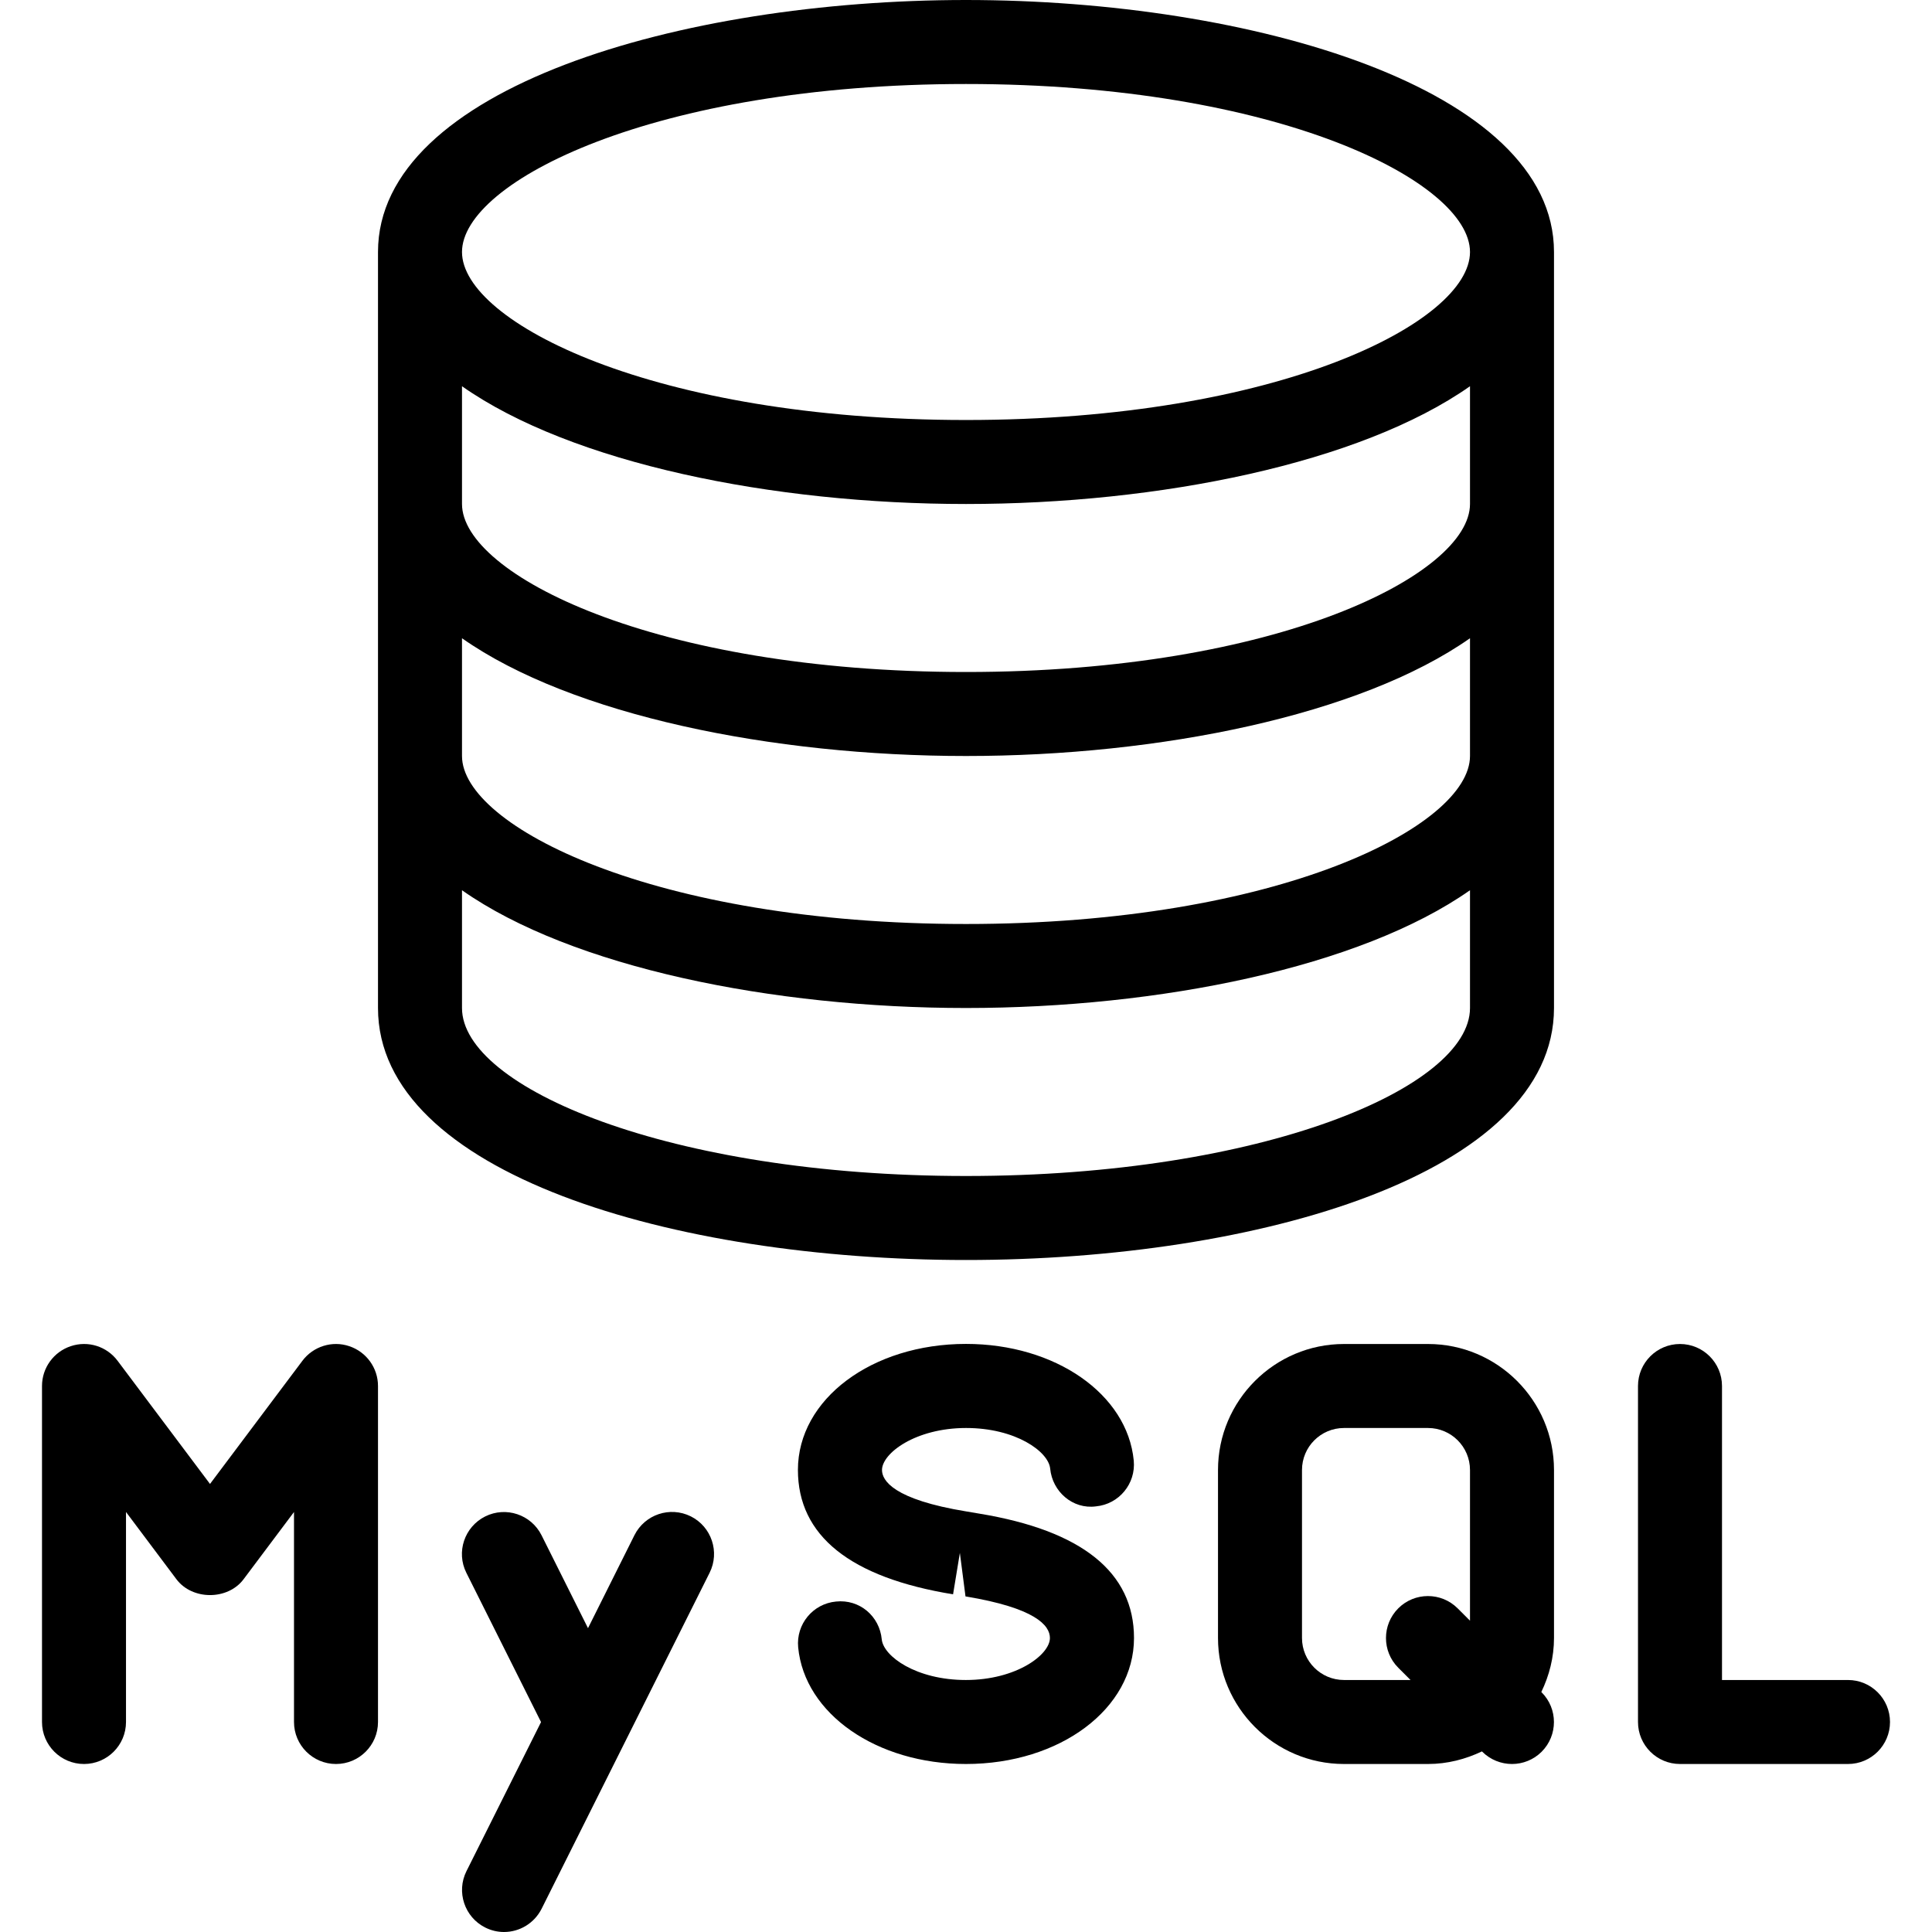
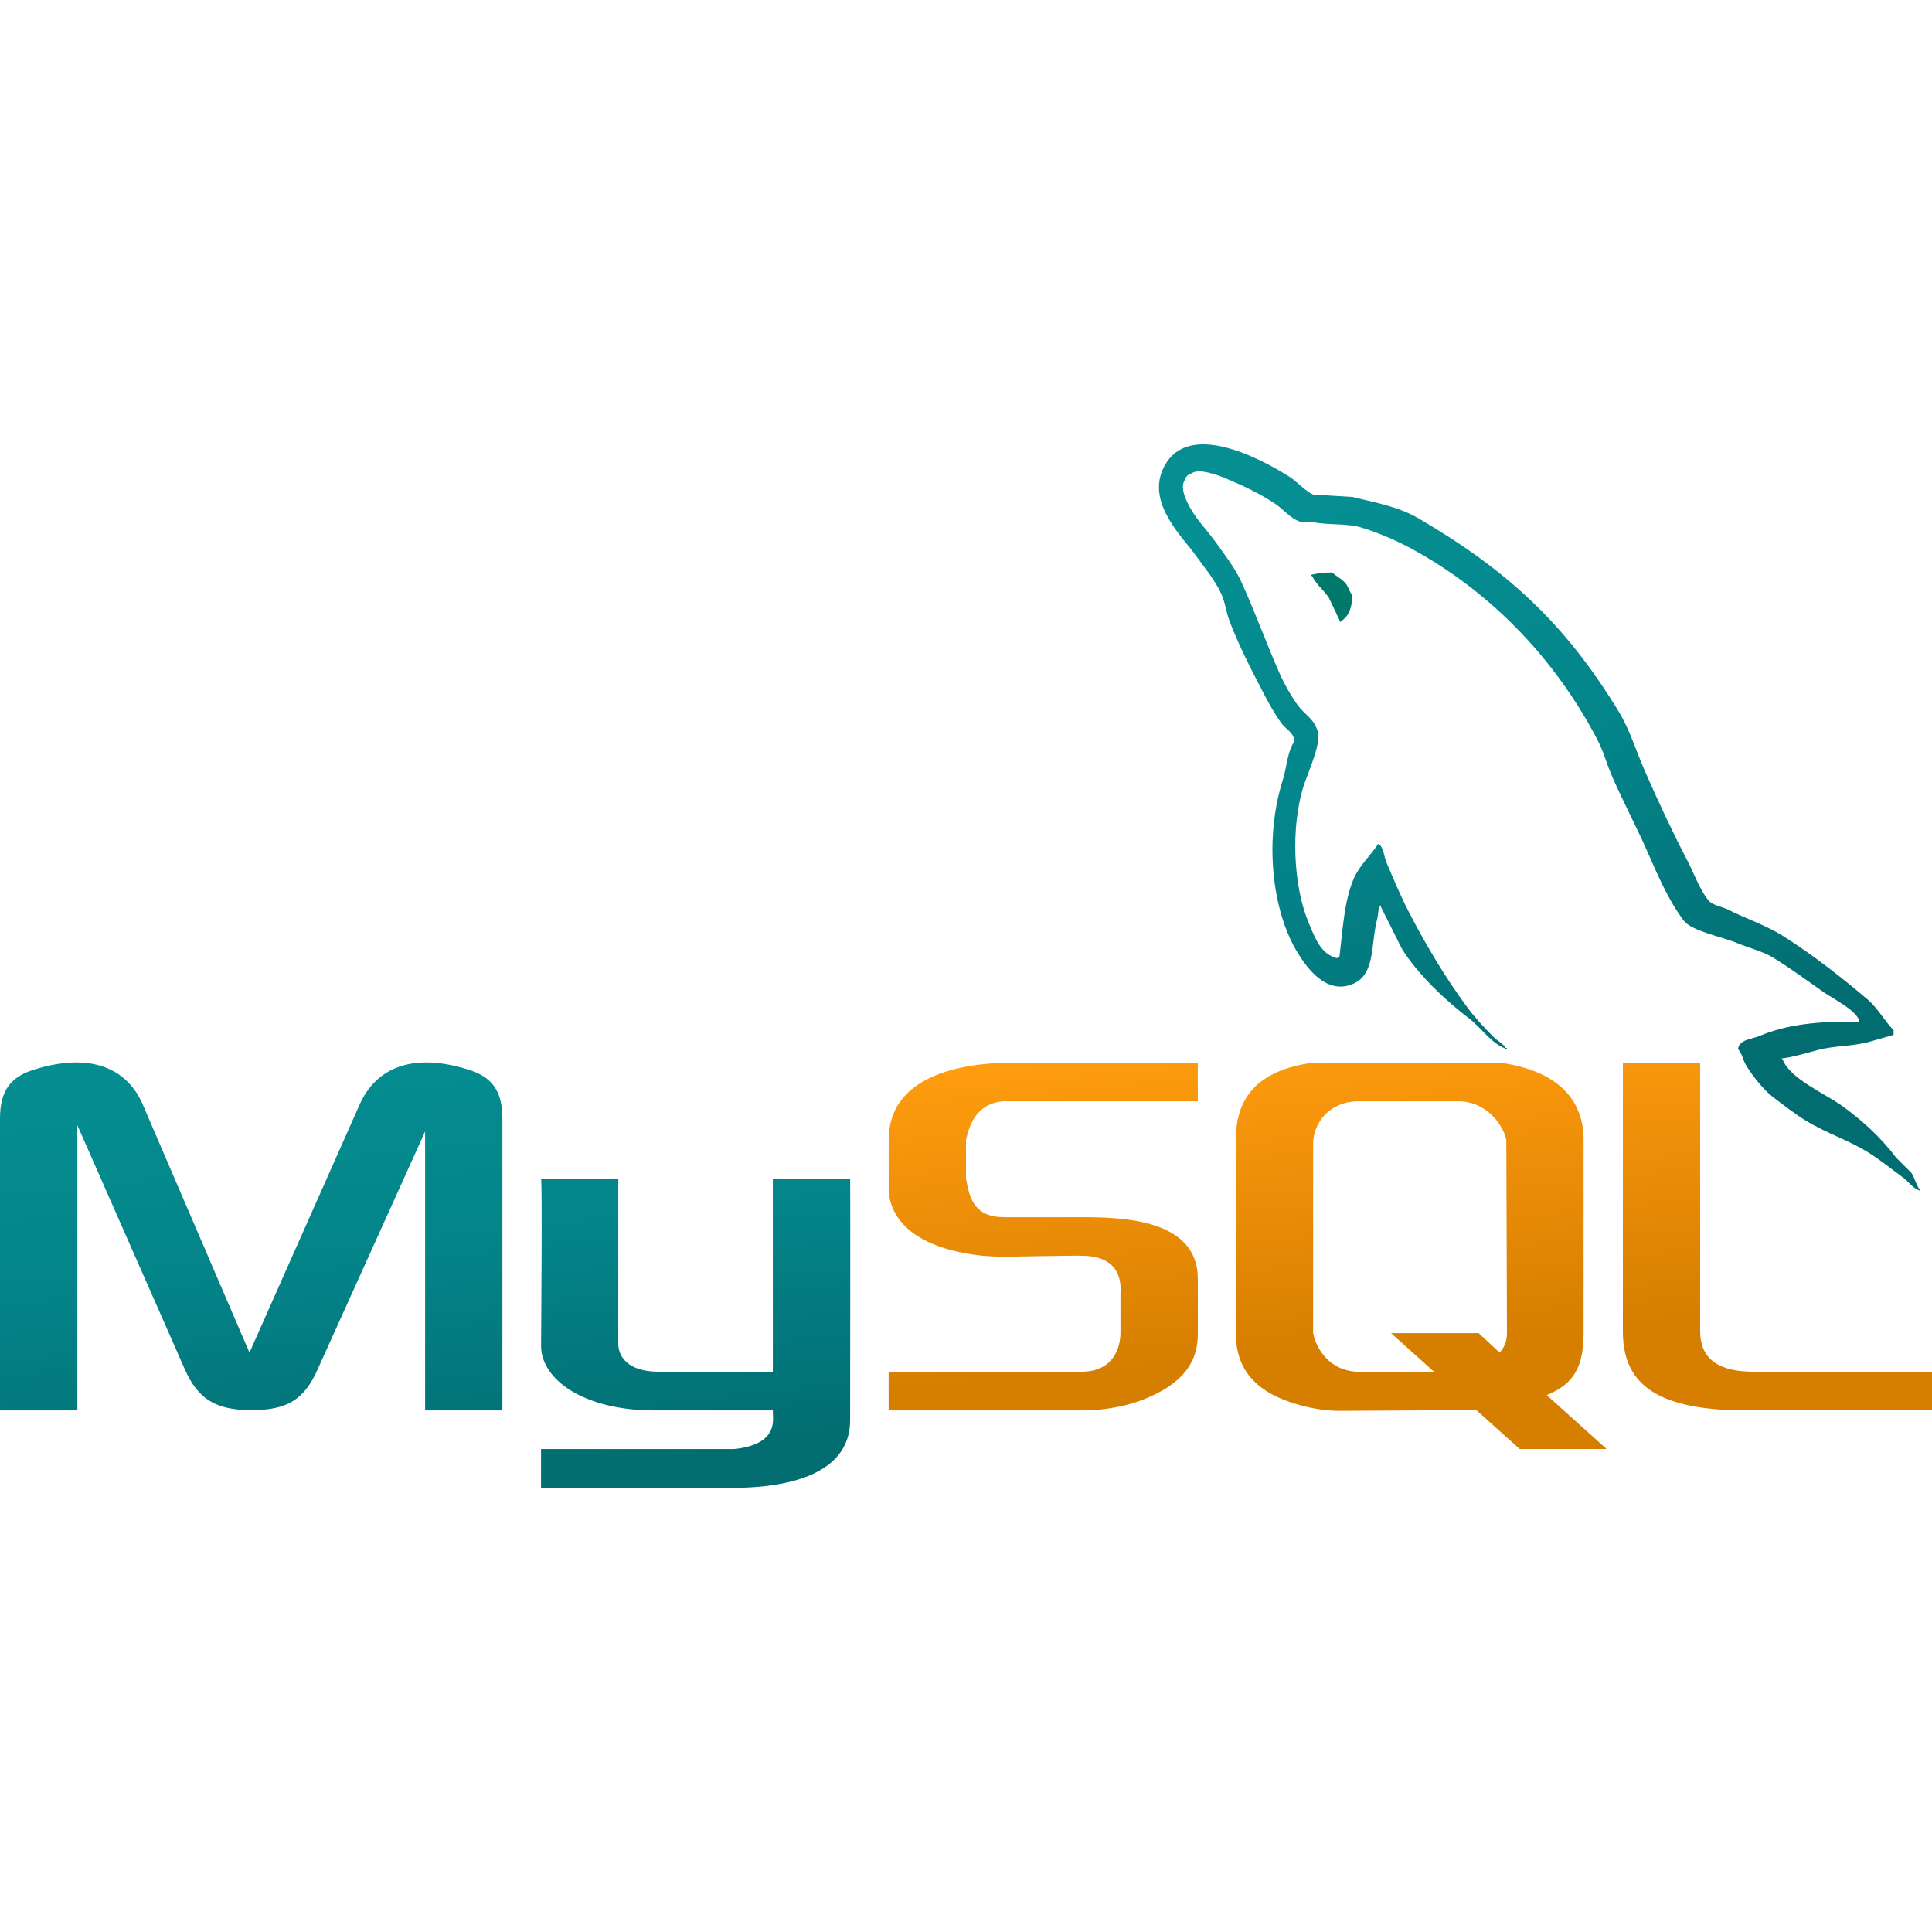
- <svg xmlns="http://www.w3.org/2000/svg" version="1.1" id="Layer_1" x="0px" y="0px" viewBox="0 0 490.667 490.667" style="enable-background:new 0 0 490.667 490.667;" xml:space="preserve">
-   <g>
-     <g>
-       <path d="M245.333,0C172.928,0,96,22.421,96,64v192c0,42.027,75.115,64,149.333,64s149.333-21.973,149.333-64V64    C394.667,22.421,317.739,0,245.333,0z M373.333,256c0,20.181-52.565,42.667-128,42.667s-128-22.485-128-42.667v-29.909    c27.883,19.584,78.933,29.909,128,29.909s100.117-10.325,128-29.909V256z M373.333,192c0,17.813-48.704,42.667-128,42.667    s-128-24.853-128-42.667v-29.909c27.883,19.584,78.933,29.909,128,29.909s100.117-10.325,128-29.909V192z M373.333,128    c0,17.813-48.704,42.667-128,42.667s-128-24.853-128-42.667V98.091c27.883,19.584,78.933,29.909,128,29.909    s100.117-10.325,128-29.909V128z M245.333,106.667c-79.296,0-128-24.853-128-42.667c0-17.813,48.704-42.667,128-42.667    s128,24.853,128,42.667C373.333,81.813,324.629,106.667,245.333,106.667z" />
-     </g>
-   </g>
-   <g>
-     <g>
-       <path d="M248.661,384.405l-3.157-0.533C226.795,380.821,224,375.957,224,373.333c0-4.245,8.512-10.667,21.355-10.667    c12.608,0,20.928,5.995,21.355,10.304c0.555,5.867,5.739,10.389,11.627,9.6c5.867-0.555,10.155-5.76,9.6-11.627    c-1.621-16.896-19.925-29.632-42.603-29.632c-23.936,0-42.688,14.059-42.688,32c0,16.704,13.248,27.328,39.403,31.595    l1.728-10.517l1.429,11.051c17.728,2.923,21.44,7.36,21.44,10.56c0,4.245-8.512,10.667-21.355,10.667    c-12.608,0-20.928-6.016-21.355-10.325c-0.555-5.867-5.611-10.24-11.627-9.6c-5.867,0.555-10.155,5.76-9.6,11.627    C204.331,435.264,222.635,448,245.312,448C269.248,448,288,433.941,288,416C288,399.317,274.773,388.693,248.661,384.405z" />
-     </g>
-   </g>
-   <g>
-     <g>
-       <path d="M394.667,373.333c0-17.643-14.357-32-32-32h-21.333c-17.643,0-32,14.357-32,32V416c0,17.643,14.357,32,32,32h21.333    c4.928,0,9.536-1.216,13.696-3.2l0.085,0.085c2.091,2.069,4.821,3.115,7.552,3.115s5.461-1.045,7.531-3.115    c4.16-4.16,4.16-10.923,0-15.083l-0.085-0.085c2.005-4.16,3.221-8.789,3.221-13.717V373.333z M373.333,411.605l-3.136-3.136    c-4.16-4.16-10.923-4.16-15.083,0c-4.16,4.16-4.16,10.923,0,15.083l3.115,3.115h-16.896c-5.888,0-10.667-4.779-10.667-10.667    v-42.667c0-5.888,4.779-10.667,10.667-10.667h21.333c5.888,0,10.667,4.779,10.667,10.667V411.605z" />
-     </g>
-   </g>
-   <g>
-     <g>
-       <path d="M469.333,426.667h-32V352c0-5.888-4.779-10.667-10.667-10.667c-5.888,0-10.667,4.779-10.667,10.667v85.333    c0,5.888,4.779,10.667,10.667,10.667h42.667c5.888,0,10.667-4.779,10.667-10.667C480,431.445,475.221,426.667,469.333,426.667z" />
-     </g>
-   </g>
-   <g>
-     <g>
-       <path d="M175.445,385.109c-5.291-2.624-11.669-0.491-14.315,4.779l-11.797,23.616l-11.797-23.595    c-2.645-5.269-9.045-7.403-14.315-4.779c-5.269,2.645-7.424,9.045-4.779,14.315l18.965,37.909l-18.944,37.867    c-2.624,5.269-0.491,11.669,4.779,14.315c1.536,0.768,3.157,1.131,4.757,1.131c3.904,0,7.659-2.155,9.557-5.909l42.667-85.333    C182.848,394.155,180.715,387.755,175.445,385.109z" />
-     </g>
-   </g>
-   <g>
-     <g>
-       <path d="M88.704,341.888c-4.331-1.472-9.152,0.043-11.904,3.712l-23.467,31.275L29.867,345.6    c-2.752-3.669-7.509-5.184-11.904-3.712c-4.352,1.451-7.296,5.525-7.296,10.112v85.333c0,5.888,4.779,10.667,10.667,10.667    S32,443.221,32,437.333V384l12.8,17.067c4.032,5.376,13.056,5.376,17.067,0L74.667,384v53.333c0,5.888,4.779,10.667,10.667,10.667    S96,443.221,96,437.333V352C96,347.413,93.056,343.339,88.704,341.888z" />
-     </g>
-   </g>
-   <g>
- </g>
-   <g>
- </g>
-   <g>
- </g>
-   <g>
- </g>
-   <g>
- </g>
-   <g>
- </g>
-   <g>
- </g>
-   <g>
- </g>
-   <g>
- </g>
-   <g>
- </g>
-   <g>
- </g>
-   <g>
- </g>
-   <g>
- </g>
-   <g>
- </g>
-   <g>
- </g>
+ <svg xmlns="http://www.w3.org/2000/svg" viewBox="0 0 48 48" width="256px" height="256px">
+   <linearGradient id="eDMgMixeD6M6EYSYBuJ8ya" x1="9.8" x2="11.081" y1="25.236" y2="36.899" gradientUnits="userSpaceOnUse">
+     <stop offset="0" stop-color="#058f92" />
+     <stop offset=".5" stop-color="#038489" />
+     <stop offset="1" stop-color="#026d71" />
+   </linearGradient>
+   <path fill="url(#eDMgMixeD6M6EYSYBuJ8ya)" d="M0.002,35.041h1.92v-7.085l2.667,6.057c0.329,0.755,0.779,1.022,1.662,1.022 s1.315-0.267,1.644-1.022l2.667-5.902v6.93h1.92v-7.258c0-0.697-0.277-1.035-0.849-1.209c-1.367-0.43-2.285-0.059-2.7,0.872 l-2.735,6.16l-2.649-6.16c-0.398-0.93-1.332-1.302-2.7-0.872C0.277,26.748,0,27.085,0,27.782v7.258H0.002z M13.441,29.281h1.92 v4.055c-0.015,0.2,0.064,0.731,0.99,0.745c0.472,0.008,2.821,0,2.85,0v-4.8h1.92c0.008,0,0,5.968,0,5.993 c0.01,1.472-1.828,1.662-2.673,1.687h-5.006v-0.96c0.01,0,4.787,0.001,4.801,0c1.088-0.115,0.959-0.714,0.959-0.896v-0.064H16.19 c-1.67-0.015-2.735-0.751-2.747-1.59C13.441,33.373,13.479,29.317,13.441,29.281z" />
+   <linearGradient id="eDMgMixeD6M6EYSYBuJ8yb" x1="34.224" x2="35.101" y1="25.644" y2="35.217" gradientUnits="userSpaceOnUse">
+     <stop offset="0" stop-color="#ff9c0f" />
+     <stop offset=".813" stop-color="#d67e00" />
+   </linearGradient>
+   <path fill="url(#eDMgMixeD6M6EYSYBuJ8yb)" d="M22.081,35.041h4.807c0.63,0,1.242-0.132,1.728-0.36c0.81-0.372,1.144-0.875,1.144-1.536 v-1.368c0-1.476-1.83-1.536-2.88-1.536h-1.92c-0.755,0-0.87-0.456-0.96-0.96v-0.96c0.09-0.384,0.258-0.9,0.923-0.96 c0.773,0,4.836,0,4.836,0v-0.96h-4.566c-0.755,0-3.114,0.09-3.114,1.92v1.187c0,0.84,0.738,1.524,2.34,1.692 c0.18,0.012,0.36,0.024,0.539,0.024c0,0,1.866-0.036,1.92-0.024c1.08,0,0.96,0.84,0.96,0.96v0.96c0,0.132-0.03,0.96-0.971,0.96 c-0.072,0-4.789,0-4.789,0V35.041z M40.32,33.08c0,1.159,0.655,1.809,2.392,1.939c0.162,0.011,0.325,0.021,0.488,0.021H48v-0.96 h-4.435c-0.991,0-1.325-0.416-1.325-1.011v-6.669h-1.92V33.08z M30.704,33.121v-4.8c0-1.02,0.5-1.724,1.916-1.92h0.672h3.447h0.525 c1.416,0.196,2.08,0.899,2.08,1.92v4.782c0,0.827-0.215,1.271-0.916,1.559L39.916,36h-2.16l-1.07-0.96h-1.257l-2.136,0.012 c-0.309,0-0.635-0.043-0.993-0.141C31.226,34.618,30.704,34.054,30.704,33.121z M32.624,33.121c0.098,0.467,0.473,0.96,1.14,0.96 h1.864l-1.068-0.96h2.175l0.519,0.482c0,0,0.186-0.152,0.186-0.482c0-0.33-0.016-4.8-0.016-4.8c-0.098-0.434-0.538-0.96-1.188-0.96 h-2.471c-0.749,0-1.14,0.548-1.14,1.058L32.624,33.121L32.624,33.121z" />
+   <linearGradient id="eDMgMixeD6M6EYSYBuJ8yc" x1="35.029" x2="40.355" y1="11.716" y2="26.75" gradientUnits="userSpaceOnUse">
+     <stop offset="0" stop-color="#058f92" />
+     <stop offset=".5" stop-color="#038489" />
+     <stop offset="1" stop-color="#026d71" />
+   </linearGradient>
+   <path fill="url(#eDMgMixeD6M6EYSYBuJ8yc)" d="M46.199,25.389c-1.031-0.028-1.818,0.068-2.491,0.351c-0.191,0.081-0.496,0.083-0.528,0.323 c0.105,0.11,0.121,0.275,0.205,0.41c0.16,0.26,0.432,0.609,0.674,0.791c0.265,0.2,0.538,0.414,0.821,0.587 c0.504,0.307,1.067,0.483,1.553,0.791c0.286,0.181,0.57,0.411,0.85,0.615c0.138,0.102,0.23,0.259,0.41,0.323 c0-0.01,0-0.019,0-0.029c-0.094-0.12-0.119-0.285-0.205-0.411c-0.127-0.127-0.254-0.254-0.381-0.381 c-0.372-0.494-0.846-0.929-1.348-1.289c-0.401-0.288-1.298-0.677-1.466-1.143c-0.01-0.01-0.019-0.019-0.03-0.03 c0.284-0.032,0.617-0.135,0.879-0.205c0.441-0.118,0.834-0.087,1.289-0.205c0.205-0.059,0.41-0.117,0.615-0.176 c0-0.039,0-0.078,0-0.117c-0.23-0.236-0.395-0.548-0.645-0.762c-0.657-0.559-1.373-1.117-2.11-1.583 c-0.409-0.258-0.915-0.426-1.348-0.645c-0.146-0.074-0.402-0.112-0.498-0.234c-0.228-0.29-0.351-0.659-0.527-0.996 c-0.368-0.708-0.73-1.482-1.055-2.227c-0.223-0.508-0.368-1.01-0.645-1.466c-1.331-2.188-2.764-3.509-4.982-4.807 c-0.472-0.276-1.041-0.385-1.642-0.528c-0.323-0.019-0.645-0.039-0.968-0.059c-0.197-0.083-0.401-0.323-0.587-0.44 c-0.735-0.465-2.621-1.475-3.165-0.147c-0.344,0.838,0.514,1.656,0.821,2.081c0.215,0.298,0.491,0.632,0.645,0.968 c0.101,0.22,0.119,0.441,0.205,0.674c0.213,0.574,0.55,1.228,0.826,1.759c0.139,0.269,0.293,0.551,0.469,0.791 c0.108,0.147,0.293,0.212,0.323,0.44c-0.181,0.253-0.191,0.646-0.293,0.968c-0.458,1.445-0.285,3.24,0.381,4.308 c0.204,0.328,0.686,1.032,1.348,0.762c0.579-0.236,0.45-0.967,0.615-1.612c0.037-0.146,0.014-0.253,0.088-0.351 c0,0.01,0,0.019,0,0.03c0.176,0.351,0.351,0.704,0.528,1.055c0.391,0.629,1.084,1.286,1.67,1.73 c0.304,0.23,0.544,0.628,0.938,0.762c0-0.01,0-0.019,0-0.03c-0.01,0-0.019,0-0.03,0c-0.076-0.119-0.196-0.168-0.293-0.264 c-0.229-0.225-0.485-0.504-0.674-0.762c-0.534-0.725-1.006-1.519-1.436-2.345c-0.205-0.395-0.384-0.829-0.557-1.231 c-0.067-0.155-0.066-0.389-0.205-0.469c-0.19,0.294-0.468,0.532-0.615,0.879c-0.234,0.555-0.265,1.233-0.351,1.934 c-0.052,0.018-0.029,0.006-0.059,0.029c-0.408-0.099-0.552-0.518-0.704-0.879c-0.384-0.912-0.455-2.38-0.117-3.429 c0.087-0.272,0.482-1.127,0.323-1.378c-0.076-0.251-0.328-0.396-0.468-0.587c-0.175-0.236-0.348-0.548-0.469-0.821 c-0.314-0.711-0.612-1.538-0.943-2.257c-0.158-0.344-0.425-0.691-0.645-0.996c-0.243-0.338-0.516-0.587-0.704-0.996 c-0.067-0.145-0.158-0.378-0.059-0.528c0.032-0.101,0.076-0.143,0.176-0.176c0.17-0.132,0.643,0.043,0.821,0.117 c0.47,0.195,0.862,0.381,1.26,0.645c0.191,0.127,0.384,0.372,0.615,0.44c0.088,0,0.176,0,0.264,0 c0.413,0.095,0.875,0.03,1.26,0.147c0.682,0.207,1.292,0.529,1.846,0.879c1.69,1.067,3.071,2.585,4.016,4.397 c0.152,0.292,0.218,0.57,0.351,0.879c0.27,0.624,0.611,1.266,0.879,1.876c0.268,0.609,0.53,1.223,0.909,1.73 c0.2,0.266,0.97,0.409,1.319,0.557c0.245,0.104,0.647,0.211,0.879,0.351c0.444,0.268,0.874,0.587,1.289,0.879 C45.528,24.803,46.167,25.124,46.199,25.389z" />
+   <path fill="#00796b" d="M33.098,14.223c-0.215-0.004-0.367,0.023-0.528,0.059c0,0.01,0,0.019,0,0.03c0.01,0,0.019,0,0.03,0 c0.103,0.21,0.283,0.347,0.41,0.528c0.098,0.205,0.195,0.41,0.293,0.615c0.01-0.01,0.019-0.019,0.029-0.029 c0.181-0.128,0.265-0.332,0.264-0.645c-0.073-0.077-0.084-0.173-0.147-0.264C33.365,14.394,33.203,14.325,33.098,14.223z" />
</svg>
